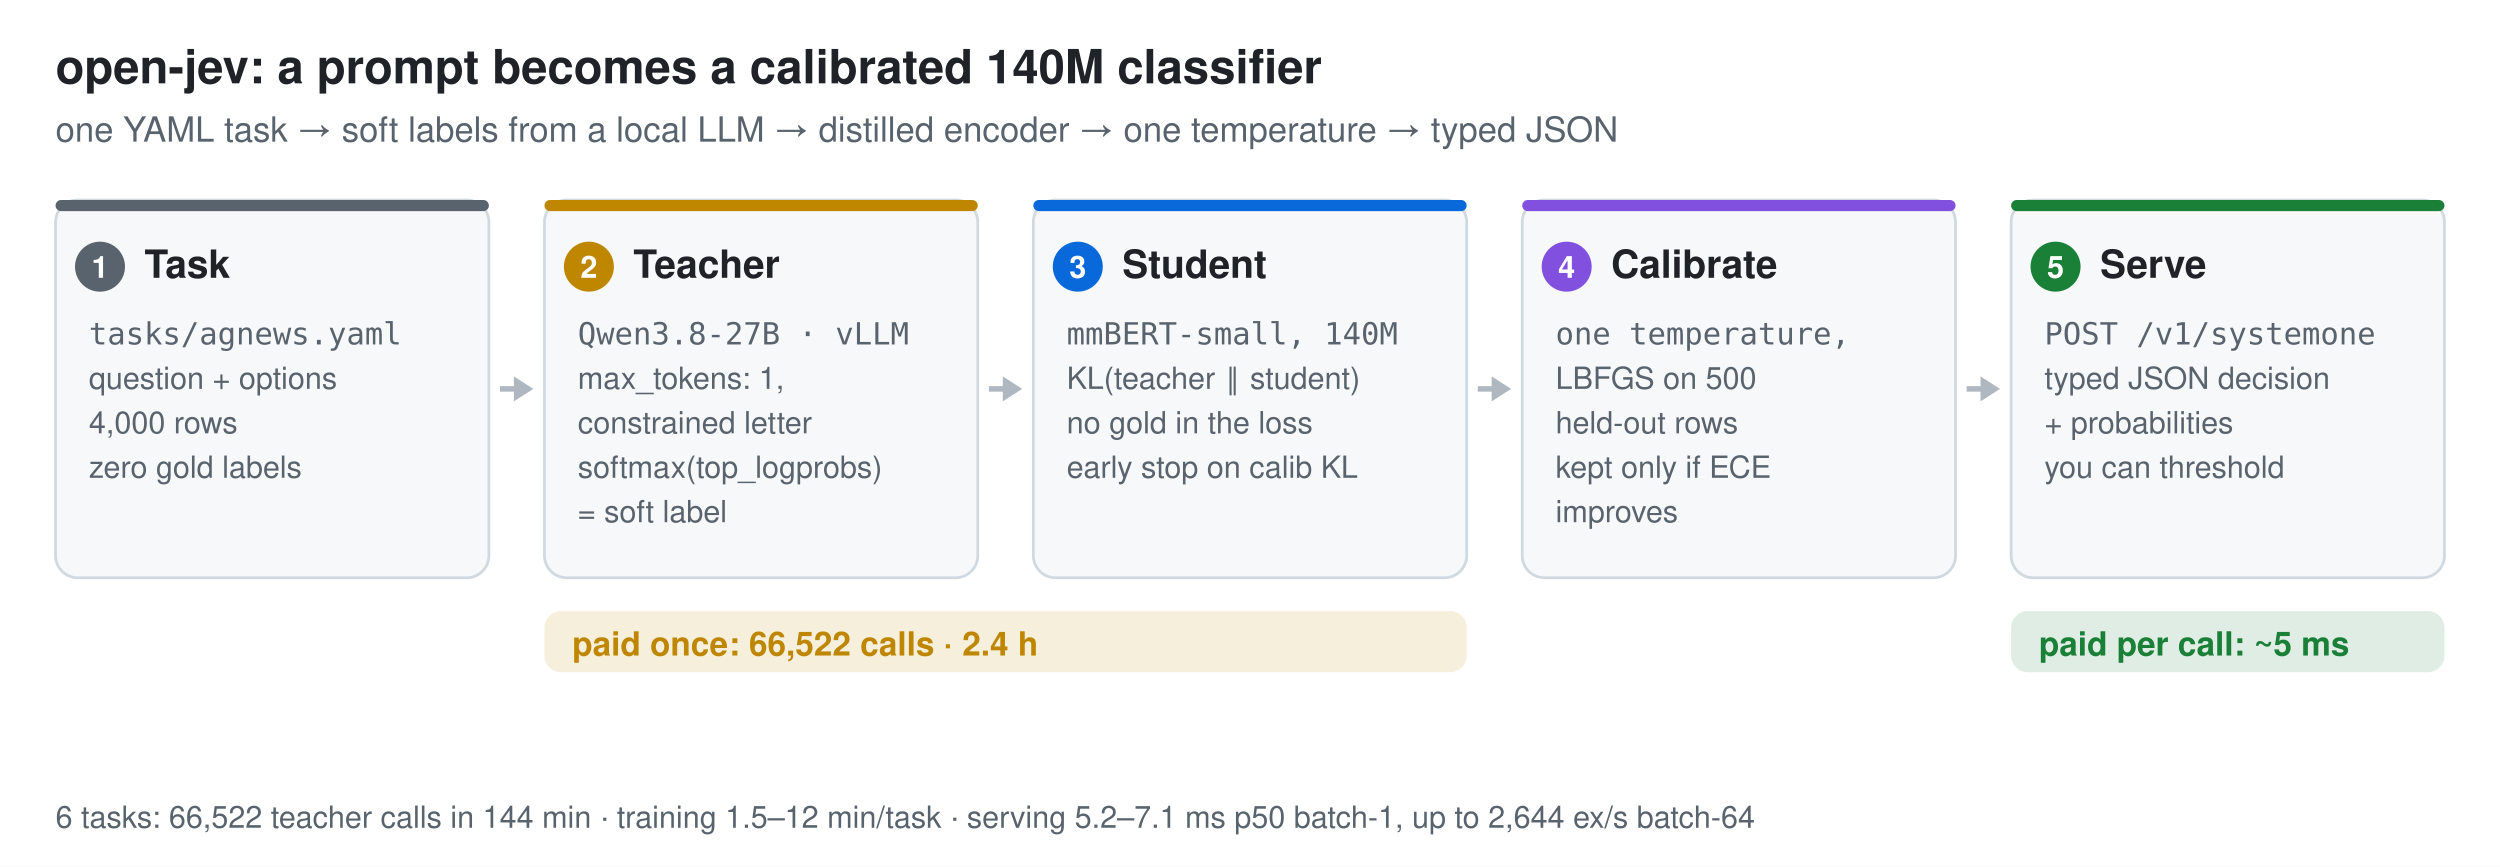
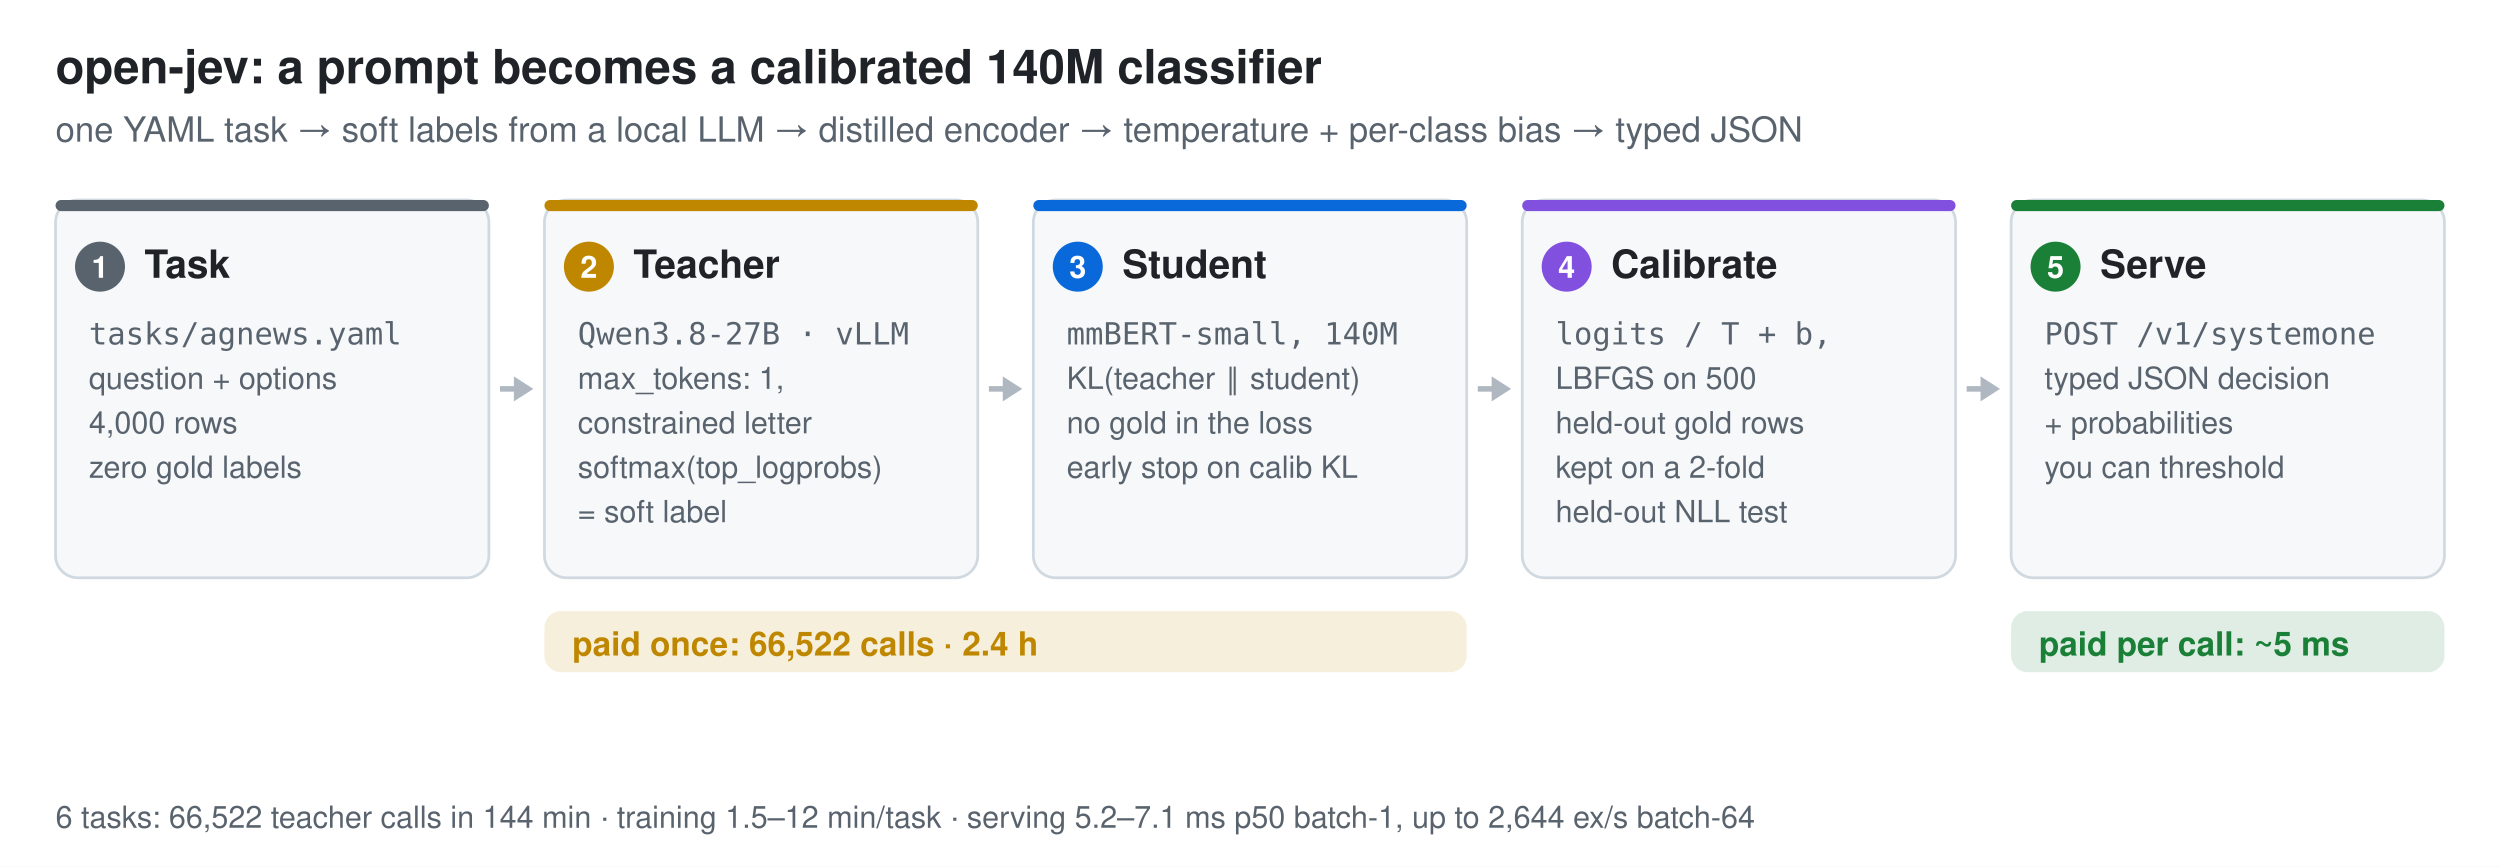
<svg xmlns="http://www.w3.org/2000/svg" width="900" height="312" viewBox="0 0 900 312" role="img" aria-label="open-jev pipeline: unlabeled text, LLM teacher soft labels, distilled encoder student, temperature calibration, typed JSON response">
  <rect x="0.0" y="0.0" width="900.0" height="312.0" fill="#ffffff" />
  <text x="20.0" y="30.0" fill="#1f2328" font-family="-apple-system,BlinkMacSystemFont,Segoe UI,Helvetica,Arial,sans-serif" font-size="17" font-weight="700">open-jev: a prompt becomes a calibrated 140M classifier</text>
-   <text x="20.0" y="51.0" fill="#59636e" font-family="-apple-system,BlinkMacSystemFont,Segoe UI,Helvetica,Arial,sans-serif" font-size="12.5">one YAML task → soft labels from a local LLM → distilled encoder → one temperature → typed JSON</text>
+   <text x="20.0" y="51.0" fill="#59636e" font-family="-apple-system,BlinkMacSystemFont,Segoe UI,Helvetica,Arial,sans-serif" font-size="12.5">one YAML task → soft labels from a local LLM → distilled encoder → temperature + per-class bias → typed JSON</text>
  <rect x="20.0" y="72.0" width="156.0" height="136.0" fill="#f6f8fa" stroke="#d1d9e0" stroke-width="1" rx="8" />
  <rect x="20.0" y="72.0" width="156.0" height="4.0" fill="#59636e" rx="2" />
  <circle cx="36.0" cy="96.0" r="9" fill="#59636e" />
  <text x="36.0" y="100.0" fill="#ffffff" font-family="-apple-system,BlinkMacSystemFont,Segoe UI,Helvetica,Arial,sans-serif" font-size="11" font-weight="700" text-anchor="middle">1</text>
  <text x="52.0" y="100.0" fill="#1f2328" font-family="-apple-system,BlinkMacSystemFont,Segoe UI,Helvetica,Arial,sans-serif" font-size="14" font-weight="700">Task</text>
  <text x="32.0" y="124.0" fill="#59636e" font-family="ui-monospace,SFMono-Regular,Menlo,Consolas,monospace" font-size="11">tasks/agnews.yaml</text>
  <text x="32.0" y="140.0" fill="#59636e" font-family="-apple-system,BlinkMacSystemFont,Segoe UI,Helvetica,Arial,sans-serif" font-size="11">question + options</text>
  <text x="32.0" y="156.0" fill="#59636e" font-family="-apple-system,BlinkMacSystemFont,Segoe UI,Helvetica,Arial,sans-serif" font-size="11">4,000 rows</text>
  <text x="32.0" y="172.0" fill="#59636e" font-family="-apple-system,BlinkMacSystemFont,Segoe UI,Helvetica,Arial,sans-serif" font-size="11">zero gold labels</text>
  <line x1="180.0" y1="140.0" x2="186.0" y2="140.0" stroke="#afb8c1" stroke-width="2" />
  <polygon points="192.0,140.0 185.0,135.5 185.0,144.5" fill="#afb8c1" />
  <rect x="196.0" y="72.0" width="156.0" height="136.0" fill="#f6f8fa" stroke="#d1d9e0" stroke-width="1" rx="8" />
  <rect x="196.0" y="72.0" width="156.0" height="4.0" fill="#bf8700" rx="2" />
  <circle cx="212.0" cy="96.0" r="9" fill="#bf8700" />
  <text x="212.0" y="100.0" fill="#ffffff" font-family="-apple-system,BlinkMacSystemFont,Segoe UI,Helvetica,Arial,sans-serif" font-size="11" font-weight="700" text-anchor="middle">2</text>
  <text x="228.0" y="100.0" fill="#1f2328" font-family="-apple-system,BlinkMacSystemFont,Segoe UI,Helvetica,Arial,sans-serif" font-size="14" font-weight="700">Teacher</text>
  <text x="208.0" y="124.0" fill="#59636e" font-family="ui-monospace,SFMono-Regular,Menlo,Consolas,monospace" font-size="11">Qwen3.8-27B · vLLM</text>
  <text x="208.0" y="140.0" fill="#59636e" font-family="-apple-system,BlinkMacSystemFont,Segoe UI,Helvetica,Arial,sans-serif" font-size="11">max_tokens: 1,</text>
  <text x="208.0" y="156.0" fill="#59636e" font-family="-apple-system,BlinkMacSystemFont,Segoe UI,Helvetica,Arial,sans-serif" font-size="11">constrained letter</text>
  <text x="208.0" y="172.0" fill="#59636e" font-family="-apple-system,BlinkMacSystemFont,Segoe UI,Helvetica,Arial,sans-serif" font-size="11">softmax(top_logprobs)</text>
  <text x="208.0" y="188.0" fill="#59636e" font-family="-apple-system,BlinkMacSystemFont,Segoe UI,Helvetica,Arial,sans-serif" font-size="11">= soft label</text>
  <line x1="356.0" y1="140.0" x2="362.0" y2="140.0" stroke="#afb8c1" stroke-width="2" />
  <polygon points="368.0,140.0 361.0,135.5 361.0,144.5" fill="#afb8c1" />
  <rect x="372.0" y="72.0" width="156.0" height="136.0" fill="#f6f8fa" stroke="#d1d9e0" stroke-width="1" rx="8" />
  <rect x="372.0" y="72.0" width="156.0" height="4.0" fill="#0969da" rx="2" />
  <circle cx="388.0" cy="96.0" r="9" fill="#0969da" />
  <text x="388.0" y="100.0" fill="#ffffff" font-family="-apple-system,BlinkMacSystemFont,Segoe UI,Helvetica,Arial,sans-serif" font-size="11" font-weight="700" text-anchor="middle">3</text>
  <text x="404.0" y="100.0" fill="#1f2328" font-family="-apple-system,BlinkMacSystemFont,Segoe UI,Helvetica,Arial,sans-serif" font-size="14" font-weight="700">Student</text>
  <text x="384.0" y="124.0" fill="#59636e" font-family="ui-monospace,SFMono-Regular,Menlo,Consolas,monospace" font-size="11">mmBERT-small, 140M</text>
  <text x="384.0" y="140.0" fill="#59636e" font-family="-apple-system,BlinkMacSystemFont,Segoe UI,Helvetica,Arial,sans-serif" font-size="11">KL(teacher ‖ student)</text>
  <text x="384.0" y="156.0" fill="#59636e" font-family="-apple-system,BlinkMacSystemFont,Segoe UI,Helvetica,Arial,sans-serif" font-size="11">no gold in the loss</text>
  <text x="384.0" y="172.0" fill="#59636e" font-family="-apple-system,BlinkMacSystemFont,Segoe UI,Helvetica,Arial,sans-serif" font-size="11">early stop on calib KL</text>
  <line x1="532.0" y1="140.0" x2="538.0" y2="140.0" stroke="#afb8c1" stroke-width="2" />
  <polygon points="544.0,140.0 537.0,135.5 537.0,144.5" fill="#afb8c1" />
  <rect x="548.0" y="72.0" width="156.0" height="136.0" fill="#f6f8fa" stroke="#d1d9e0" stroke-width="1" rx="8" />
  <rect x="548.0" y="72.0" width="156.0" height="4.0" fill="#8250df" rx="2" />
  <circle cx="564.0" cy="96.0" r="9" fill="#8250df" />
  <text x="564.0" y="100.0" fill="#ffffff" font-family="-apple-system,BlinkMacSystemFont,Segoe UI,Helvetica,Arial,sans-serif" font-size="11" font-weight="700" text-anchor="middle">4</text>
  <text x="580.0" y="100.0" fill="#1f2328" font-family="-apple-system,BlinkMacSystemFont,Segoe UI,Helvetica,Arial,sans-serif" font-size="14" font-weight="700">Calibrate</text>
-   <text x="560.0" y="124.0" fill="#59636e" font-family="ui-monospace,SFMono-Regular,Menlo,Consolas,monospace" font-size="11">one temperature,</text>
+   <text x="560.0" y="124.0" fill="#59636e" font-family="ui-monospace,SFMono-Regular,Menlo,Consolas,monospace" font-size="11">logits / T + b,</text>
  <text x="560.0" y="140.0" fill="#59636e" font-family="-apple-system,BlinkMacSystemFont,Segoe UI,Helvetica,Arial,sans-serif" font-size="11">LBFGS on 500</text>
-   <text x="560.0" y="156.0" fill="#59636e" font-family="-apple-system,BlinkMacSystemFont,Segoe UI,Helvetica,Arial,sans-serif" font-size="11">held-out rows</text>
-   <text x="560.0" y="172.0" fill="#59636e" font-family="-apple-system,BlinkMacSystemFont,Segoe UI,Helvetica,Arial,sans-serif" font-size="11">kept only if ECE</text>
-   <text x="560.0" y="188.0" fill="#59636e" font-family="-apple-system,BlinkMacSystemFont,Segoe UI,Helvetica,Arial,sans-serif" font-size="11">improves</text>
+   <text x="560.0" y="156.0" fill="#59636e" font-family="-apple-system,BlinkMacSystemFont,Segoe UI,Helvetica,Arial,sans-serif" font-size="11">held-out gold rows</text>
+   <text x="560.0" y="172.0" fill="#59636e" font-family="-apple-system,BlinkMacSystemFont,Segoe UI,Helvetica,Arial,sans-serif" font-size="11">kept on a 2-fold</text>
+   <text x="560.0" y="188.0" fill="#59636e" font-family="-apple-system,BlinkMacSystemFont,Segoe UI,Helvetica,Arial,sans-serif" font-size="11">held-out NLL test</text>
  <line x1="708.0" y1="140.0" x2="714.0" y2="140.0" stroke="#afb8c1" stroke-width="2" />
  <polygon points="720.0,140.0 713.0,135.5 713.0,144.5" fill="#afb8c1" />
  <rect x="724.0" y="72.0" width="156.0" height="136.0" fill="#f6f8fa" stroke="#d1d9e0" stroke-width="1" rx="8" />
  <rect x="724.0" y="72.0" width="156.0" height="4.0" fill="#1a7f37" rx="2" />
  <circle cx="740.0" cy="96.0" r="9" fill="#1a7f37" />
  <text x="740.0" y="100.0" fill="#ffffff" font-family="-apple-system,BlinkMacSystemFont,Segoe UI,Helvetica,Arial,sans-serif" font-size="11" font-weight="700" text-anchor="middle">5</text>
  <text x="756.0" y="100.0" fill="#1f2328" font-family="-apple-system,BlinkMacSystemFont,Segoe UI,Helvetica,Arial,sans-serif" font-size="14" font-weight="700">Serve</text>
  <text x="736.0" y="124.0" fill="#59636e" font-family="ui-monospace,SFMono-Regular,Menlo,Consolas,monospace" font-size="11">POST /v1/systemone</text>
  <text x="736.0" y="140.0" fill="#59636e" font-family="-apple-system,BlinkMacSystemFont,Segoe UI,Helvetica,Arial,sans-serif" font-size="11">typed JSON decision</text>
  <text x="736.0" y="156.0" fill="#59636e" font-family="-apple-system,BlinkMacSystemFont,Segoe UI,Helvetica,Arial,sans-serif" font-size="11">+ probabilities</text>
  <text x="736.0" y="172.0" fill="#59636e" font-family="-apple-system,BlinkMacSystemFont,Segoe UI,Helvetica,Arial,sans-serif" font-size="11">you can threshold</text>
  <rect x="196.0" y="220.0" width="332.0" height="22.0" fill="#bf8700" rx="6" opacity="0.14" />
  <text x="206.0" y="236.0" fill="#bf8700" font-family="-apple-system,BlinkMacSystemFont,Segoe UI,Helvetica,Arial,sans-serif" font-size="12" font-weight="700">paid once: 66,522 calls · 2.4 h</text>
  <rect x="724.0" y="220.0" width="156.0" height="22.0" fill="#1a7f37" rx="6" opacity="0.14" />
  <text x="734.0" y="236.0" fill="#1a7f37" font-family="-apple-system,BlinkMacSystemFont,Segoe UI,Helvetica,Arial,sans-serif" font-size="12" font-weight="700">paid per call: ~5 ms</text>
  <text x="20.0" y="298.0" fill="#59636e" font-family="-apple-system,BlinkMacSystemFont,Segoe UI,Helvetica,Arial,sans-serif" font-size="11">6 tasks: 66,522 teacher calls in 144 min · training 1.5–12 min/task · serving 5.2–7.1 ms p50 batch-1, up to 2,644 ex/s batch-64</text>
</svg>
